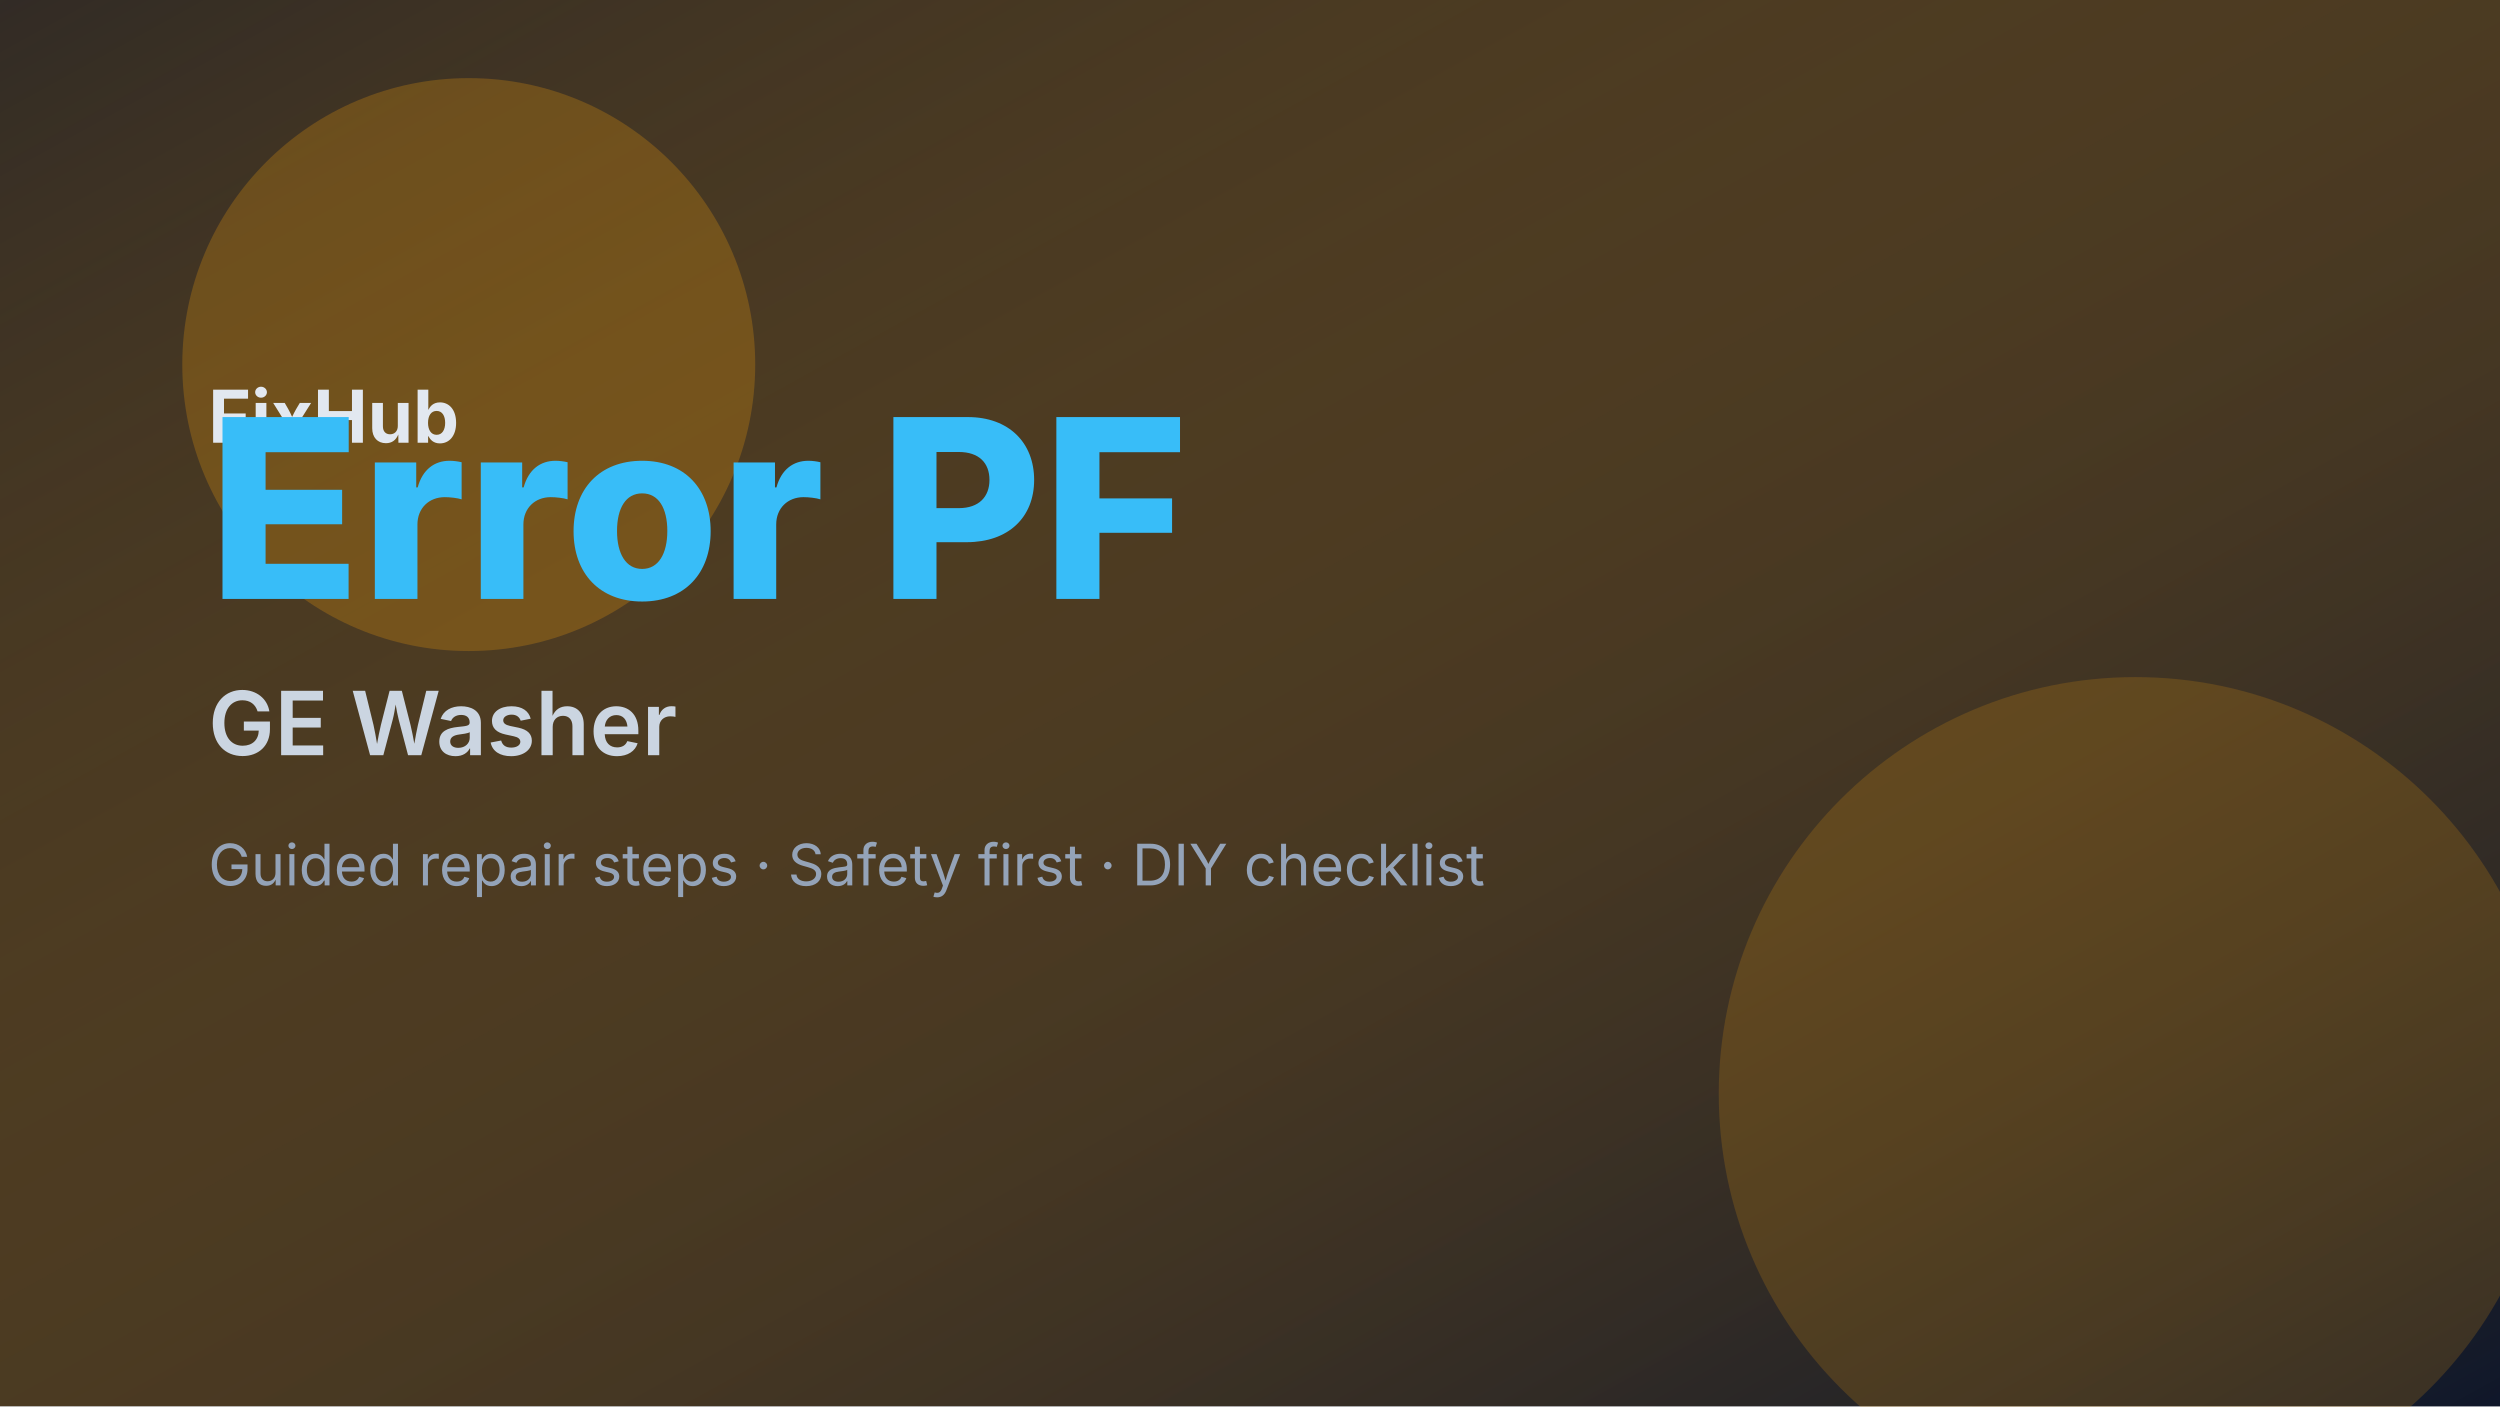
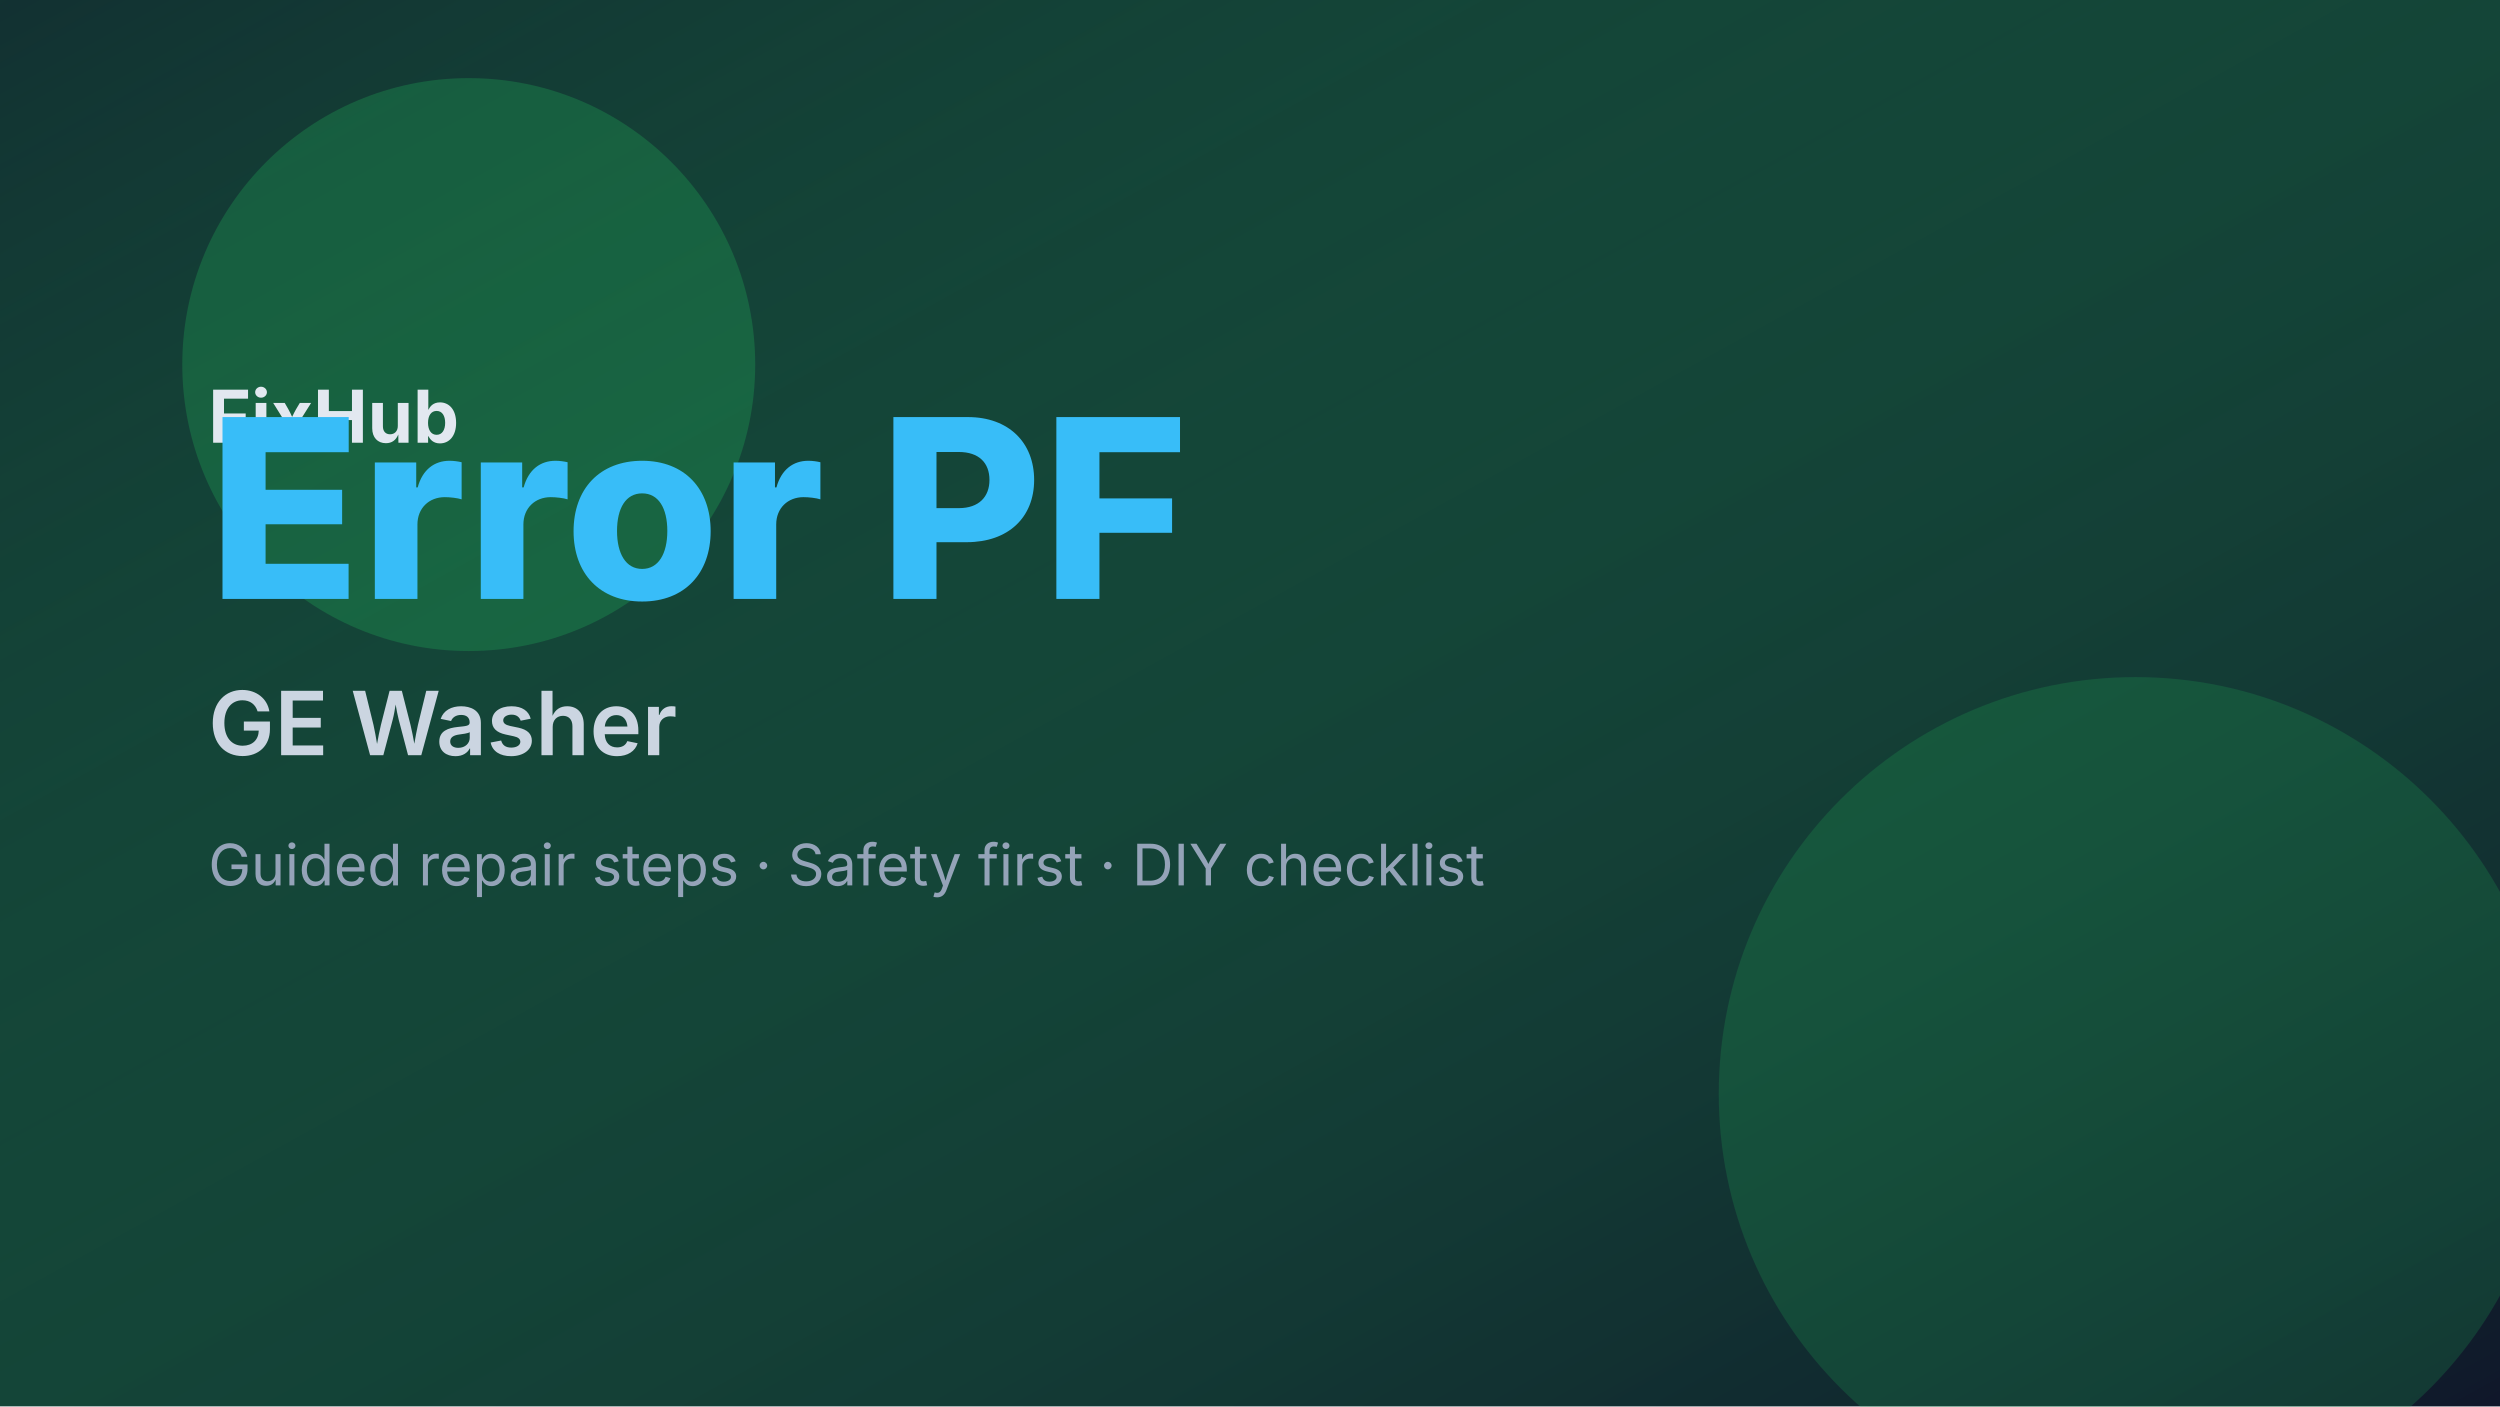
<svg xmlns="http://www.w3.org/2000/svg" width="960" height="540" viewBox="0 0 960 540" role="img" aria-label="Guide hero image for GE Washer error PF">
  <defs>
    <linearGradient id="g" x1="0" y1="0" x2="1" y2="1">
-       <stop offset="0%" stop-color="#F59E0B" stop-opacity="0.15" />
+       <stop offset="0%" stop-color="#22C55E" stop-opacity="0.15" />
      <stop offset="100%" stop-color="#0F172A" stop-opacity="0.9" />
    </linearGradient>
  </defs>
  <rect width="960" height="540" fill="#0F172A" />
  <rect width="960" height="540" fill="url(#g)" />
-   <circle cx="180" cy="140" r="110" fill="#F59E0B" opacity="0.25" />
-   <circle cx="820" cy="420" r="160" fill="#F59E0B" opacity="0.18" />
+   <circle cx="180" cy="140" r="110" fill="#22C55E" opacity="0.25" />
+   <circle cx="820" cy="420" r="160" fill="#22C55E" opacity="0.18" />
  <text x="80" y="170" fill="#E2E8F0" font-size="28" font-family="Inter, system-ui" font-weight="700">FixHub</text>
  <text x="80" y="230" fill="#38BDF8" font-size="96" font-family="Inter, system-ui" font-weight="800">Error PF</text>
  <text x="80" y="290" fill="#CBD5E1" font-size="34" font-family="Inter, system-ui" font-weight="600">GE Washer</text>
  <text x="80" y="340" fill="#94A3B8" font-size="22" font-family="Inter, system-ui">Guided repair steps · Safety first · DIY checklist</text>
</svg>
